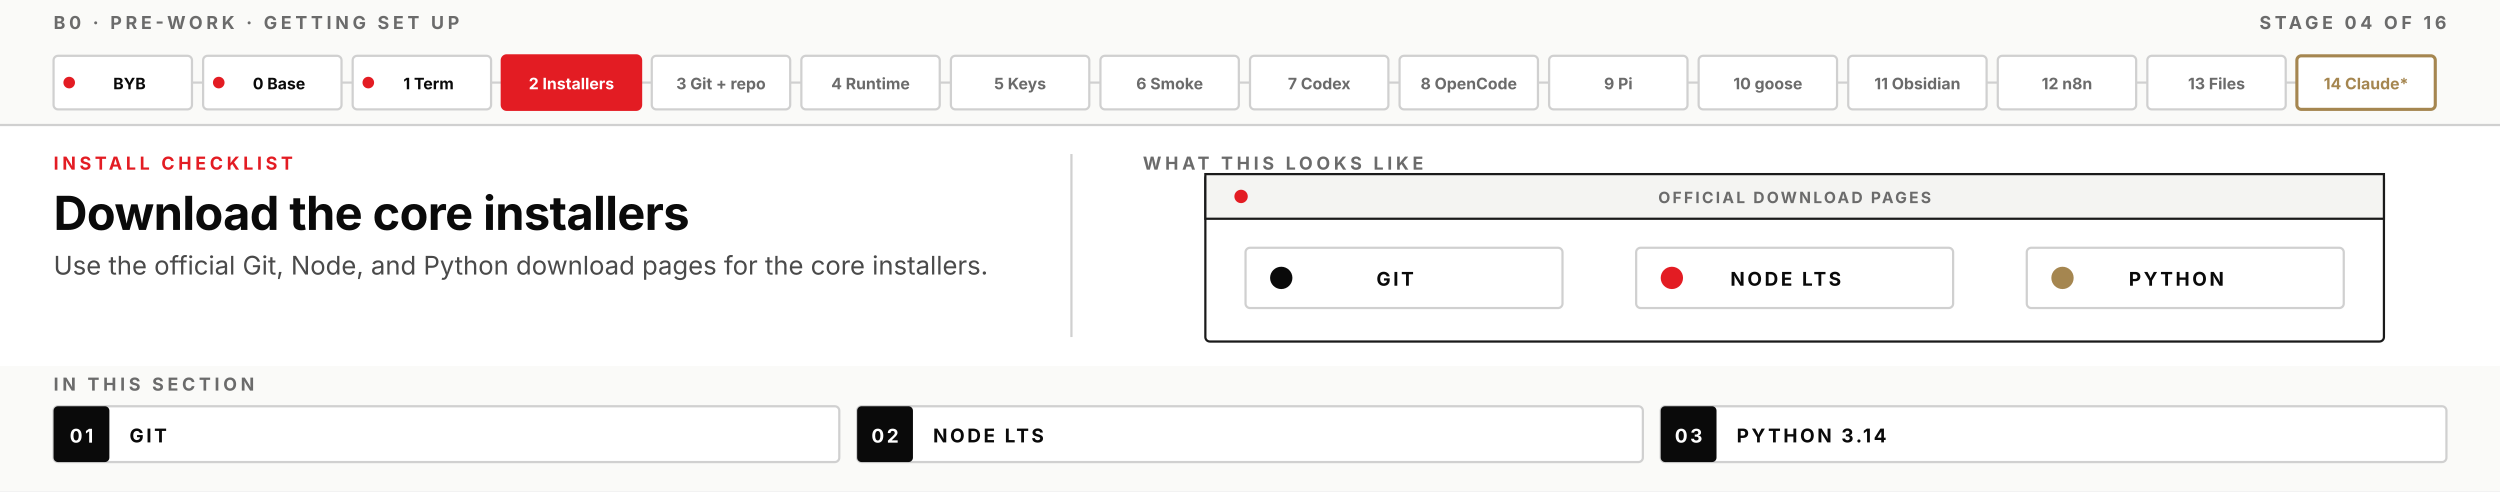
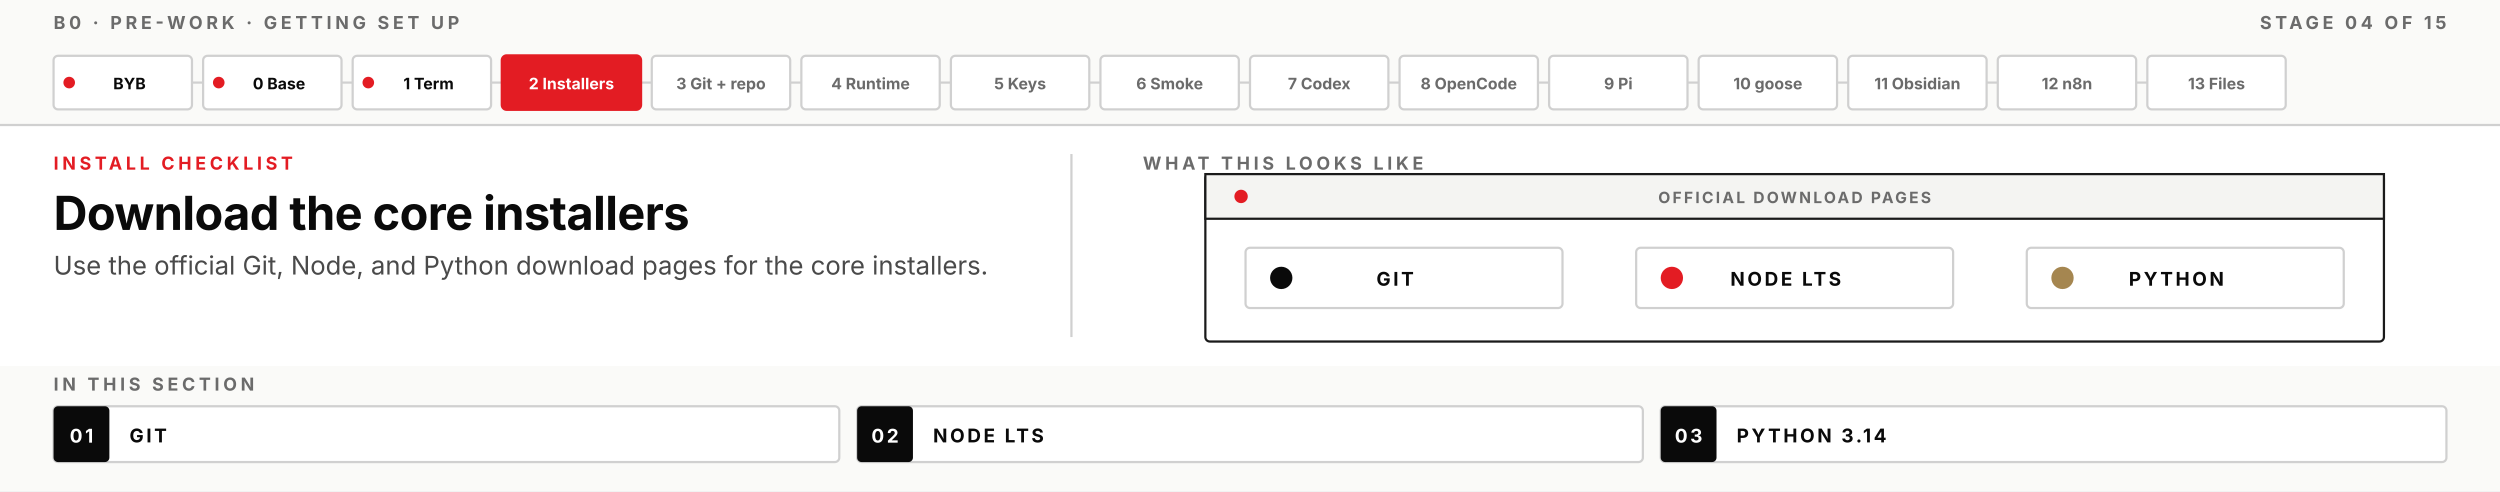
<svg xmlns="http://www.w3.org/2000/svg" viewBox="0 0 1120 220" role="img" aria-labelledby="title-install-pre-work-2-download-the-core-installers">
  <defs>
    <marker id="arrow" viewBox="0 0 8 8" refX="7" refY="4" markerWidth="6" markerHeight="6" orient="auto-start-reverse">
      <path d="M0 0 8 4 0 8Z" fill="#0A0A0A" />
    </marker>
    <marker id="arrow-red" viewBox="0 0 8 8" refX="7" refY="4" markerWidth="6" markerHeight="6" orient="auto-start-reverse">
      <path d="M0 0 8 4 0 8Z" fill="#E31C23" />
    </marker>
    <style>
      text { font-family: system-ui, "Inter", "Helvetica Neue", Arial, sans-serif; fill: #0A0A0A; }
      .micro { font-size: 8px; font-weight: 650; letter-spacing: 1.65px; }
      .tiny { font-size: 7px; font-weight: 650; letter-spacing: 1px; }
      .railtext { font-size: 7.1px; font-weight: 650; }
      .title { font-size: 21px; font-weight: 680; letter-spacing: -0.25px; }
      .purpose { font-size: 11.5px; font-weight: 430; fill: #4A4A4A; }
      .caption { font-size: 8.5px; font-weight: 650; letter-spacing: 1.15px; }
      .body { font-size: 9.5px; font-weight: 520; }
      .muted { fill: #6B6B6B; }
      .white { fill: #FFFFFF; }
      .red { fill: #E31C23; }
      .gold { fill: #A58650; }
      .line { fill: none; stroke: #0A0A0A; stroke-width: 1.35; vector-effect: non-scaling-stroke; }
      .hair { fill: none; stroke: #D0D0D0; stroke-width: 1; vector-effect: non-scaling-stroke; }
      .redline { fill: none; stroke: #E31C23; stroke-width: 1.4; vector-effect: non-scaling-stroke; }
      .goldline { fill: none; stroke: #A58650; stroke-width: 1.35; vector-effect: non-scaling-stroke; }
      .dash { stroke-dasharray: 5 4; }
    </style>
  </defs>
  <rect width="1120" height="220" fill="#FFFFFF" />
  <rect x="0" y="0" width="1120" height="56" fill="#FAFAF8" />
  <text x="24" y="13" class="micro muted">B0 · PRE-WORK · GETTING SET UP</text>
-   <text x="1096" y="13" class="micro muted" text-anchor="end">STAGE 04 OF 16</text>
-   <path d="M55 37H1060" class="hair" />
+   <text x="1096" y="13" class="micro muted" text-anchor="end">STAGE 04 OF 15</text>
+   <path d="M55 37H993" class="hair" />
  <rect x="24" y="25" width="62" height="24" rx="2" fill="#FFFFFF" stroke="#D0D0D0" stroke-width="1" />
  <circle cx="31" cy="37" r="2.6" fill="#E31C23" />
  <text x="58" y="40" class="railtext" text-anchor="middle">BYB</text>
  <rect x="91" y="25" width="62" height="24" rx="2" fill="#FFFFFF" stroke="#D0D0D0" stroke-width="1" />
  <circle cx="98" cy="37" r="2.6" fill="#E31C23" />
  <text x="125" y="40" class="railtext" text-anchor="middle">0 Base</text>
  <rect x="158" y="25" width="62" height="24" rx="2" fill="#FFFFFF" stroke="#D0D0D0" stroke-width="1" />
  <circle cx="165" cy="37" r="2.6" fill="#E31C23" />
  <text x="192" y="40" class="railtext" text-anchor="middle">1 Term</text>
  <rect x="225" y="25" width="62" height="24" rx="2" fill="#E31C23" stroke="#E31C23" stroke-width="1.4" />
  <text x="256" y="40" class="railtext white" text-anchor="middle">2 Installers</text>
  <rect x="292" y="25" width="62" height="24" rx="2" fill="#FFFFFF" stroke="#D0D0D0" stroke-width="1" />
  <text x="323" y="40" class="railtext muted" text-anchor="middle">3 Git + repo</text>
  <rect x="359" y="25" width="62" height="24" rx="2" fill="#FFFFFF" stroke="#D0D0D0" stroke-width="1" />
  <text x="390" y="40" class="railtext muted" text-anchor="middle">4 Runtime</text>
  <rect x="426" y="25" width="62" height="24" rx="2" fill="#FFFFFF" stroke="#D0D0D0" stroke-width="1" />
  <text x="457" y="40" class="railtext muted" text-anchor="middle">5 Keys</text>
  <rect x="493" y="25" width="62" height="24" rx="2" fill="#FFFFFF" stroke="#D0D0D0" stroke-width="1" />
  <text x="524" y="40" class="railtext muted" text-anchor="middle">6 Smoke</text>
  <rect x="560" y="25" width="62" height="24" rx="2" fill="#FFFFFF" stroke="#D0D0D0" stroke-width="1" />
  <text x="591" y="40" class="railtext muted" text-anchor="middle">7 Codex</text>
  <rect x="627" y="25" width="62" height="24" rx="2" fill="#FFFFFF" stroke="#D0D0D0" stroke-width="1" />
  <text x="658" y="40" class="railtext muted" text-anchor="middle">8 OpenCode</text>
  <rect x="694" y="25" width="62" height="24" rx="2" fill="#FFFFFF" stroke="#D0D0D0" stroke-width="1" />
  <text x="725" y="40" class="railtext muted" text-anchor="middle">9 Pi</text>
  <rect x="761" y="25" width="62" height="24" rx="2" fill="#FFFFFF" stroke="#D0D0D0" stroke-width="1" />
  <text x="792" y="40" class="railtext muted" text-anchor="middle">10 goose</text>
  <rect x="828" y="25" width="62" height="24" rx="2" fill="#FFFFFF" stroke="#D0D0D0" stroke-width="1" />
  <text x="859" y="40" class="railtext muted" text-anchor="middle">11 Obsidian</text>
  <rect x="895" y="25" width="62" height="24" rx="2" fill="#FFFFFF" stroke="#D0D0D0" stroke-width="1" />
  <text x="926" y="40" class="railtext muted" text-anchor="middle">12 n8n</text>
  <rect x="962" y="25" width="62" height="24" rx="2" fill="#FFFFFF" stroke="#D0D0D0" stroke-width="1" />
  <text x="993" y="40" class="railtext muted" text-anchor="middle">13 Files</text>
-   <rect x="1029" y="25" width="62" height="24" rx="2" fill="#FFFFFF" stroke="#A58650" stroke-width="1.4" />
-   <text x="1060" y="40" class="railtext gold" text-anchor="middle">14 Claude*</text>
  <path d="M0 56H1120" class="hair" />
  <text x="24" y="76" class="micro red">INSTALL CHECKLIST</text>
  <text x="24" y="103" class="title">Download the core installers</text>
  <text x="24" y="123" class="purpose">Use the official Git, Node, and Python download pages for the core installers.</text>
  <path d="M480 69V151" class="hair" />
  <text x="512" y="76" class="micro muted">WHAT THIS LOOKS LIKE</text>
  <g aria-label="Official Git Node and Python installers ready to download">
    <rect x="540" y="78" width="528" height="75" rx="2" fill="#FFFFFF" stroke="#1A1A1A" />
    <rect x="540" y="78" width="528" height="20" fill="#F4F4F2" stroke="#1A1A1A" />
    <circle cx="556" cy="88" r="3" fill="#E31C23" />
    <text x="804" y="91" class="tiny muted" text-anchor="middle">OFFICIAL DOWNLOAD PAGES</text>
    <rect x="558" y="111" width="142" height="27" rx="2" fill="#FFFFFF" stroke="#D0D0D0" />
    <rect x="733" y="111" width="142" height="27" rx="2" fill="#FFFFFF" stroke="#D0D0D0" />
    <rect x="908" y="111" width="142" height="27" rx="2" fill="#FFFFFF" stroke="#D0D0D0" />
    <circle cx="574" cy="124.5" r="5" fill="#0A0A0A" />
    <circle cx="749" cy="124.5" r="5" fill="#E31C23" />
    <circle cx="924" cy="124.5" r="5" fill="#A58650" />
    <text x="625" y="128" class="caption" text-anchor="middle">GIT</text>
    <text x="800" y="128" class="caption" text-anchor="middle">NODE LTS</text>
    <text x="975" y="128" class="caption" text-anchor="middle">PYTHON</text>
  </g>
  <rect x="0" y="164" width="1120" height="56" fill="#FAFAF8" />
  <text x="24" y="175" class="micro muted">IN THIS SECTION</text>
  <rect x="24.00" y="182" width="352.00" height="25" rx="2" fill="#FFFFFF" stroke="#D0D0D0" />
  <rect x="24.00" y="182" width="25" height="25" rx="2" fill="#0A0A0A" />
  <text x="36.50" y="198.3" class="caption white" text-anchor="middle">01</text>
  <text x="58.00" y="198.2" class="caption">GIT</text>
  <rect x="384.00" y="182" width="352.00" height="25" rx="2" fill="#FFFFFF" stroke="#D0D0D0" />
  <rect x="384.00" y="182" width="25" height="25" rx="2" fill="#0A0A0A" />
  <text x="396.50" y="198.3" class="caption white" text-anchor="middle">02</text>
  <text x="418.00" y="198.2" class="caption">NODE LTS</text>
  <rect x="744.00" y="182" width="352.00" height="25" rx="2" fill="#FFFFFF" stroke="#D0D0D0" />
  <rect x="744.00" y="182" width="25" height="25" rx="2" fill="#0A0A0A" />
  <text x="756.50" y="198.3" class="caption white" text-anchor="middle">03</text>
  <text x="778.00" y="198.2" class="caption">PYTHON 3.14</text>
</svg>
